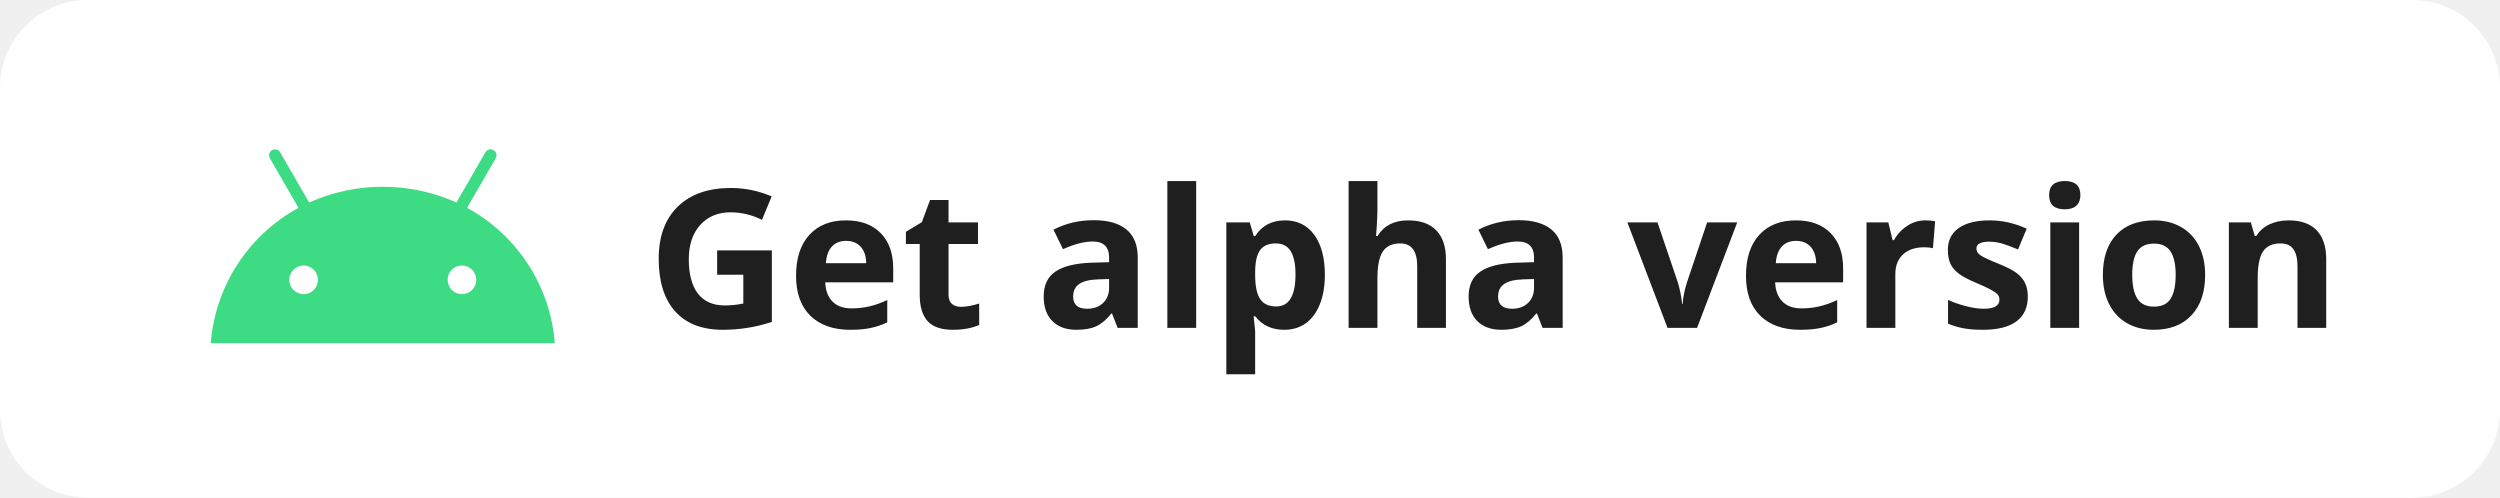
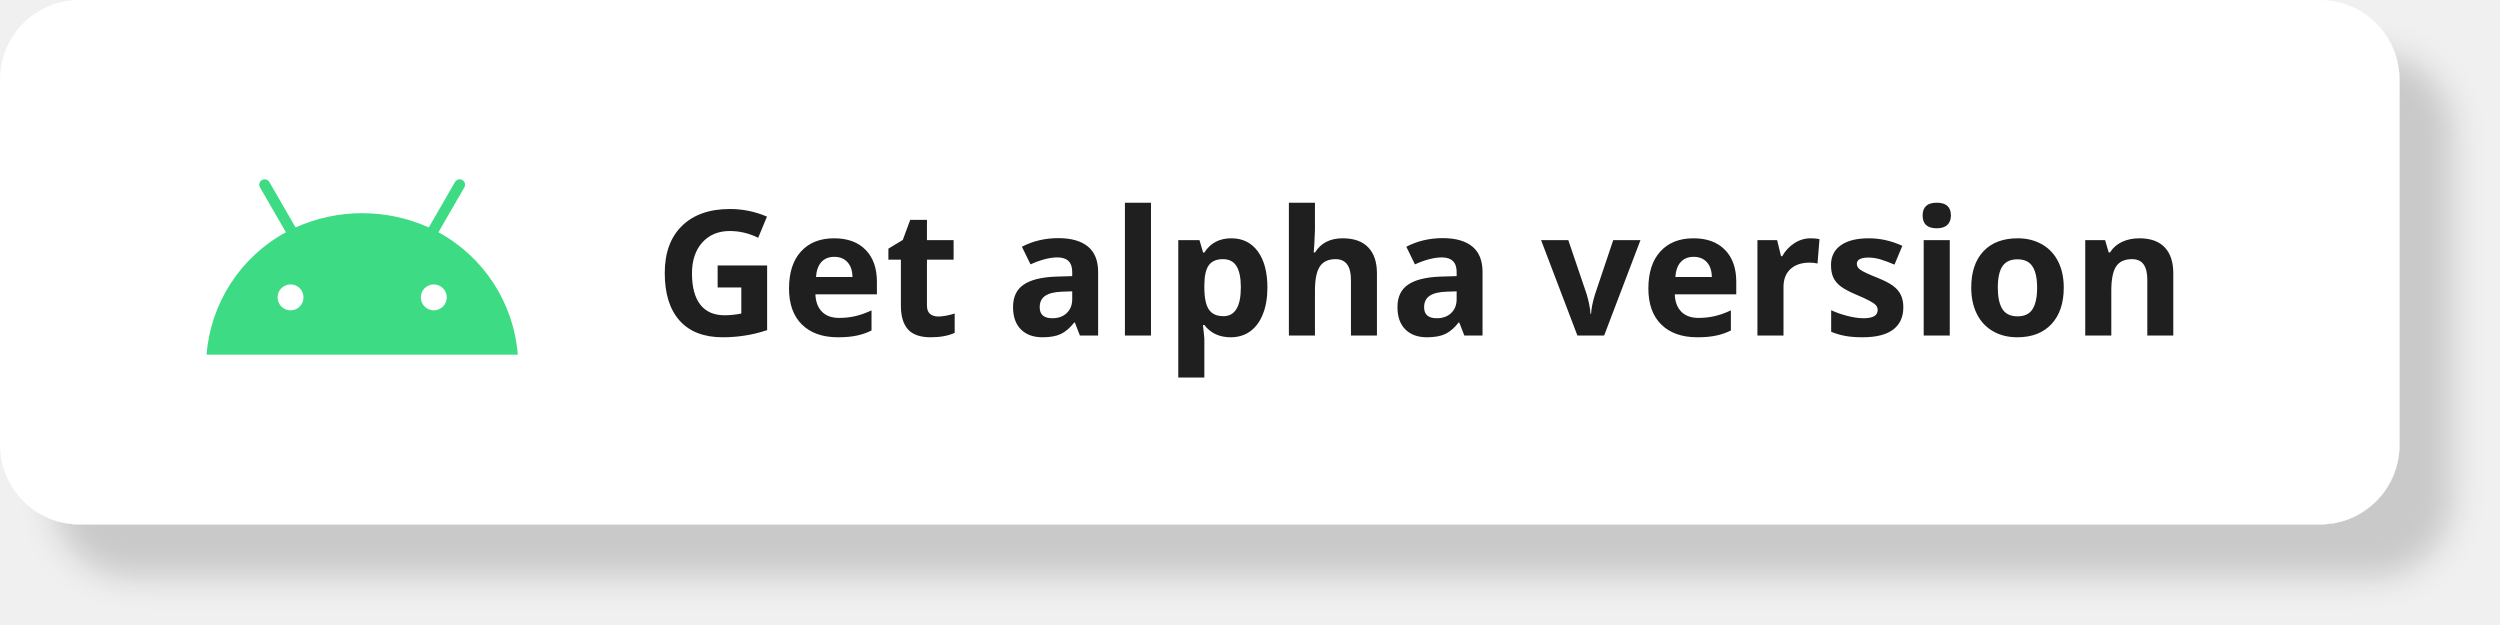
- <svg xmlns="http://www.w3.org/2000/svg" width="427" height="85" viewBox="0 0 427 85">
-   <g id="Groupe_14" data-name="Groupe 14" transform="translate(-735.745 -799.892)">
-     <rect id="Rectangle_4" data-name="Rectangle 4" width="427" height="85" rx="15" transform="translate(735.745 799.892)" fill="#fff" />
-     <g id="Groupe_15" data-name="Groupe 15" transform="translate(765.189 820.734)">
-       <text id="Get_alpha_version" data-name="Get alpha version" transform="translate(225.749 35.157)" fill="#1f1f1f" font-size="33" font-family="OpenSans-Bold, Open Sans" font-weight="700">
+ <svg xmlns="http://www.w3.org/2000/svg" width="472" height="118" viewBox="0 0 472 118">
+   <defs>
+     <filter id="Rectangle_4" x="0" y="0" width="472" height="118" filterUnits="userSpaceOnUse">
+       <feOffset dx="10" dy="10" input="SourceAlpha" />
+       <feGaussianBlur stdDeviation="3" result="blur" />
+       <feFlood flood-opacity="0.161" />
+       <feComposite operator="in" in2="blur" />
+       <feComposite in="SourceGraphic" />
+     </filter>
+   </defs>
+   <g id="Groupe_25" data-name="Groupe 25" transform="translate(-735.745 -799.892)">
+     <g transform="matrix(1, 0, 0, 1, 735.75, 799.89)" filter="url(#Rectangle_4)">
+       <rect id="Rectangle_4-2" data-name="Rectangle 4" width="453" height="99" rx="15" transform="translate(0 0)" fill="#fff" />
+     </g>
+     <g id="Groupe_15" data-name="Groupe 15" transform="translate(758.745 828.242)">
+       <text id="Get_alpha_version" data-name="Get alpha version" transform="translate(245.193 35)" fill="#1f1f1f" font-size="33" font-family="OpenSans-Bold, Open Sans" font-weight="700">
        <tspan x="-144.609" y="0">Get alpha version</tspan>
      </text>
-       <path id="android" d="M43.211,24.7a2.447,2.447,0,1,1,2.446-2.447A2.447,2.447,0,0,1,43.211,24.7m-27.044,0a2.447,2.447,0,1,1,2.446-2.447A2.447,2.447,0,0,1,16.167,24.7M44.088,9.958l4.89-8.469A1.017,1.017,0,1,0,47.216.471L42.265,9.046a30.738,30.738,0,0,0-25.152,0L12.162.471A1.017,1.017,0,0,0,10.4,1.488l4.89,8.47A28.872,28.872,0,0,0,.31,33.068H59.068a28.875,28.875,0,0,0-14.98-23.11" transform="translate(6.247 4.699)" fill="#3ddc84" />
+       <path id="android" d="M43.211,24.7a2.447,2.447,0,1,1,2.446-2.447A2.447,2.447,0,0,1,43.211,24.7m-27.044,0a2.447,2.447,0,1,1,2.446-2.447A2.447,2.447,0,0,1,16.167,24.7M44.088,9.958l4.89-8.469A1.017,1.017,0,1,0,47.216.471L42.265,9.046a30.738,30.738,0,0,0-25.152,0L12.162.471A1.017,1.017,0,0,0,10.4,1.488l4.89,8.47A28.872,28.872,0,0,0,.31,33.068H59.068a28.875,28.875,0,0,0-14.98-23.11" transform="translate(15.69 5.542)" fill="#3ddc84" />
    </g>
  </g>
</svg>
